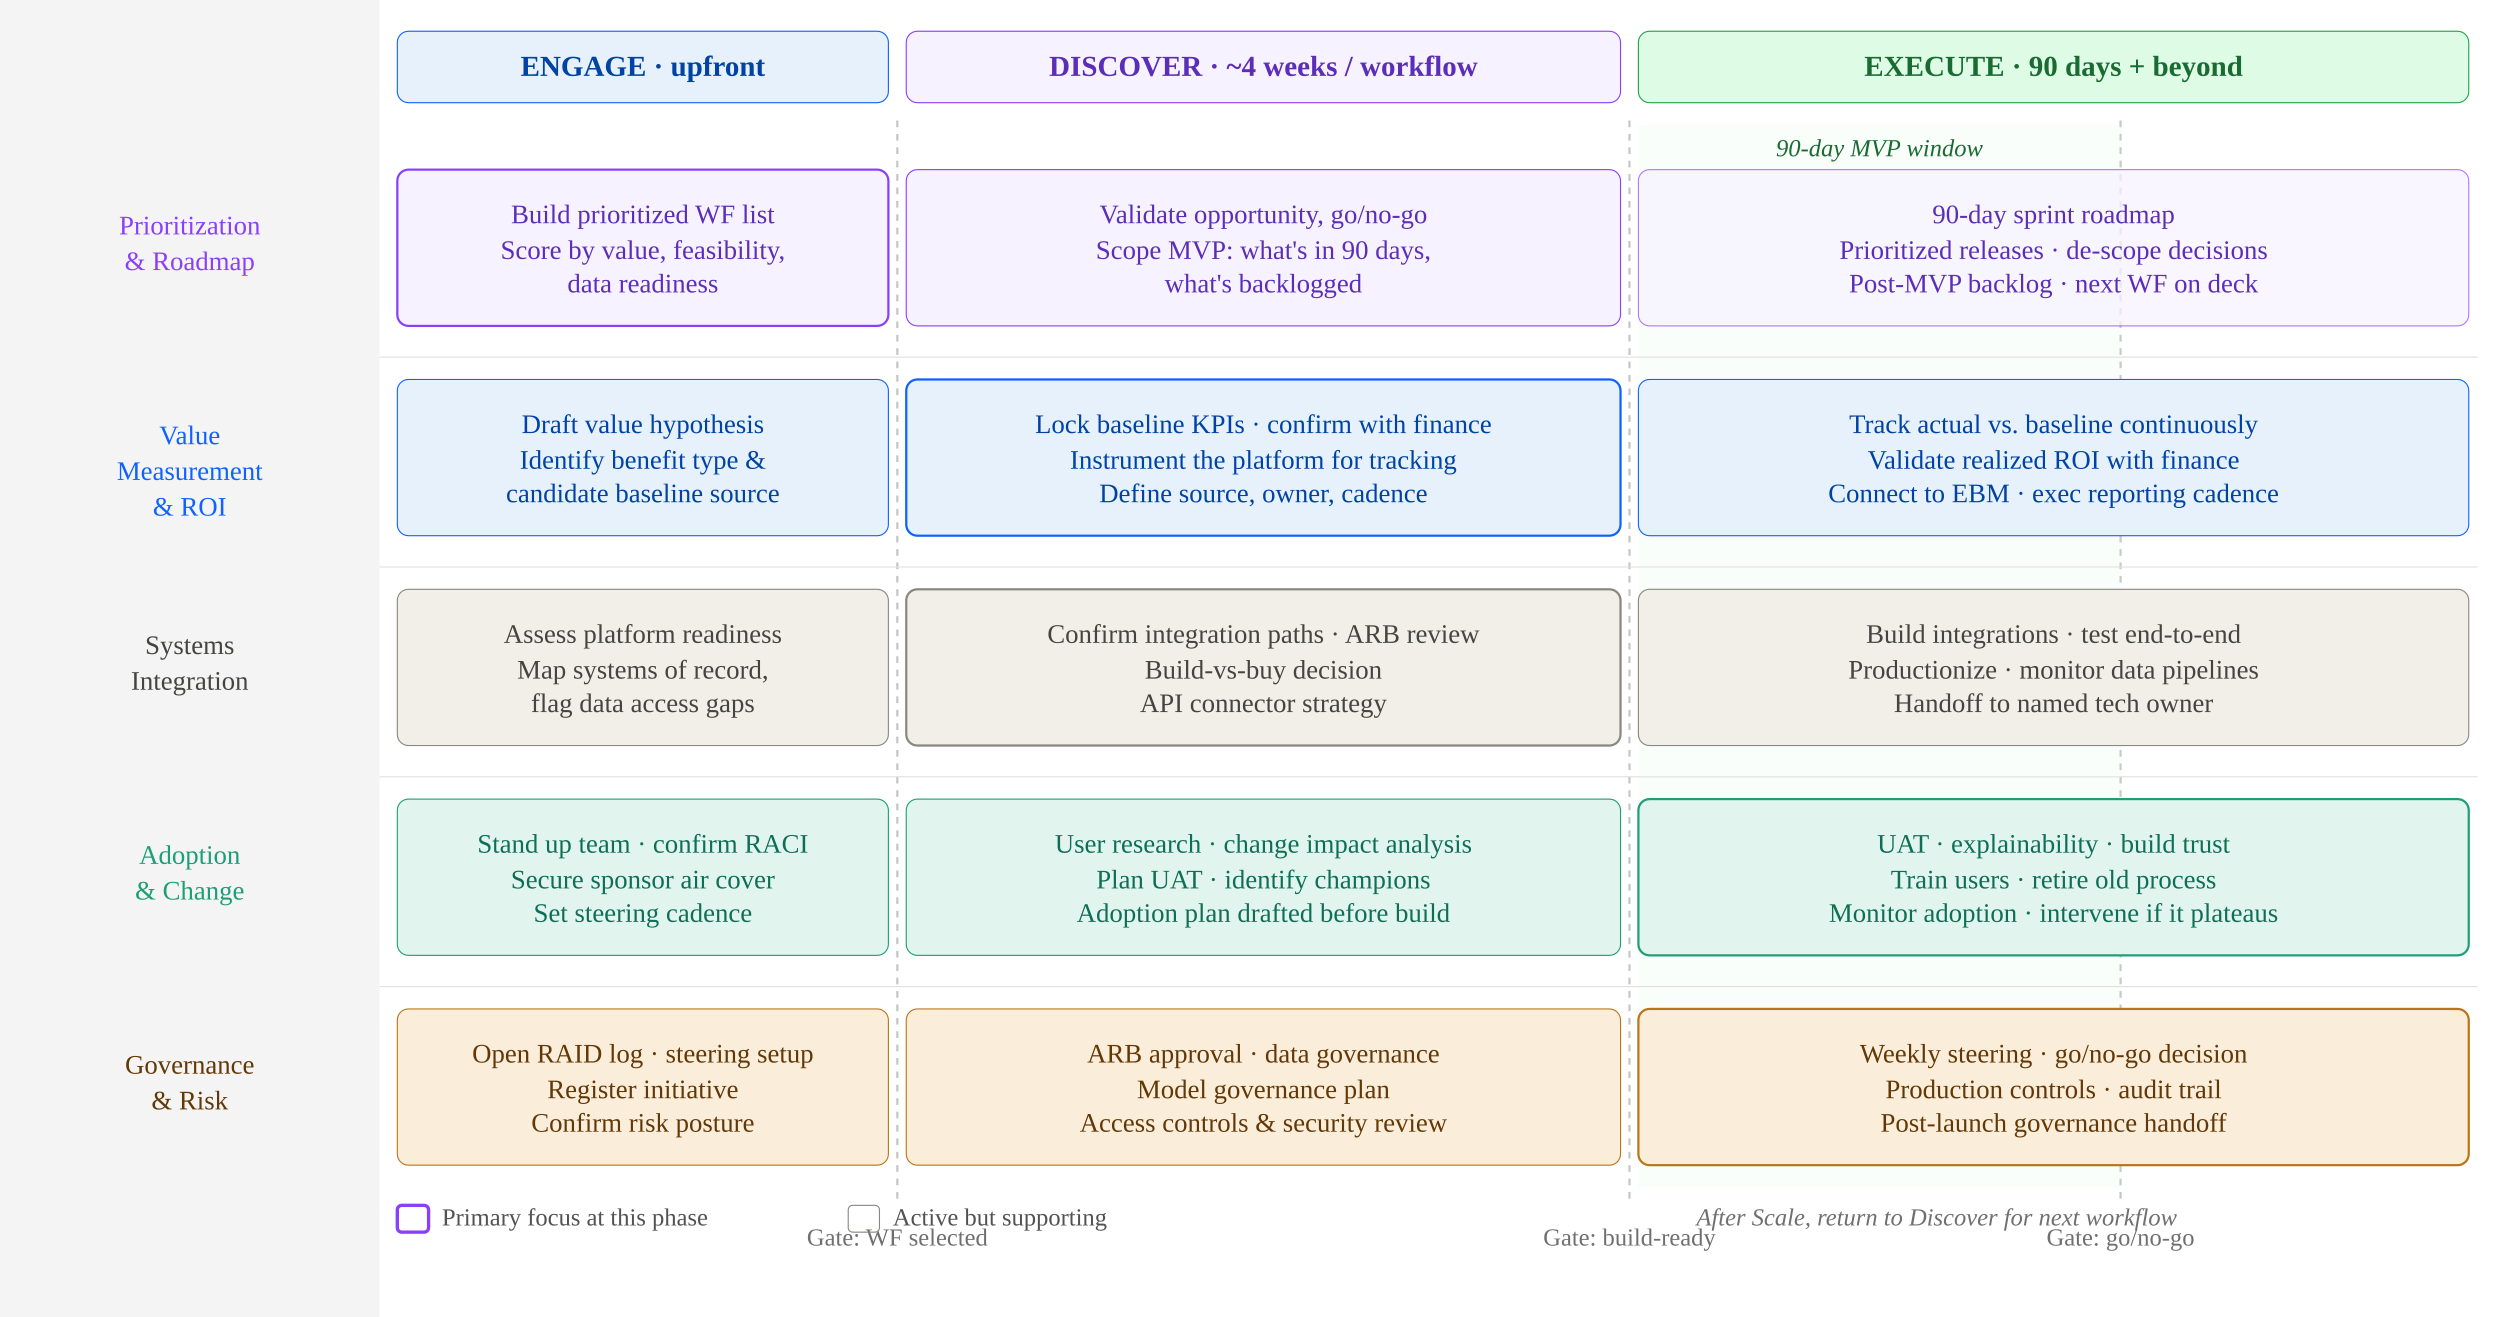
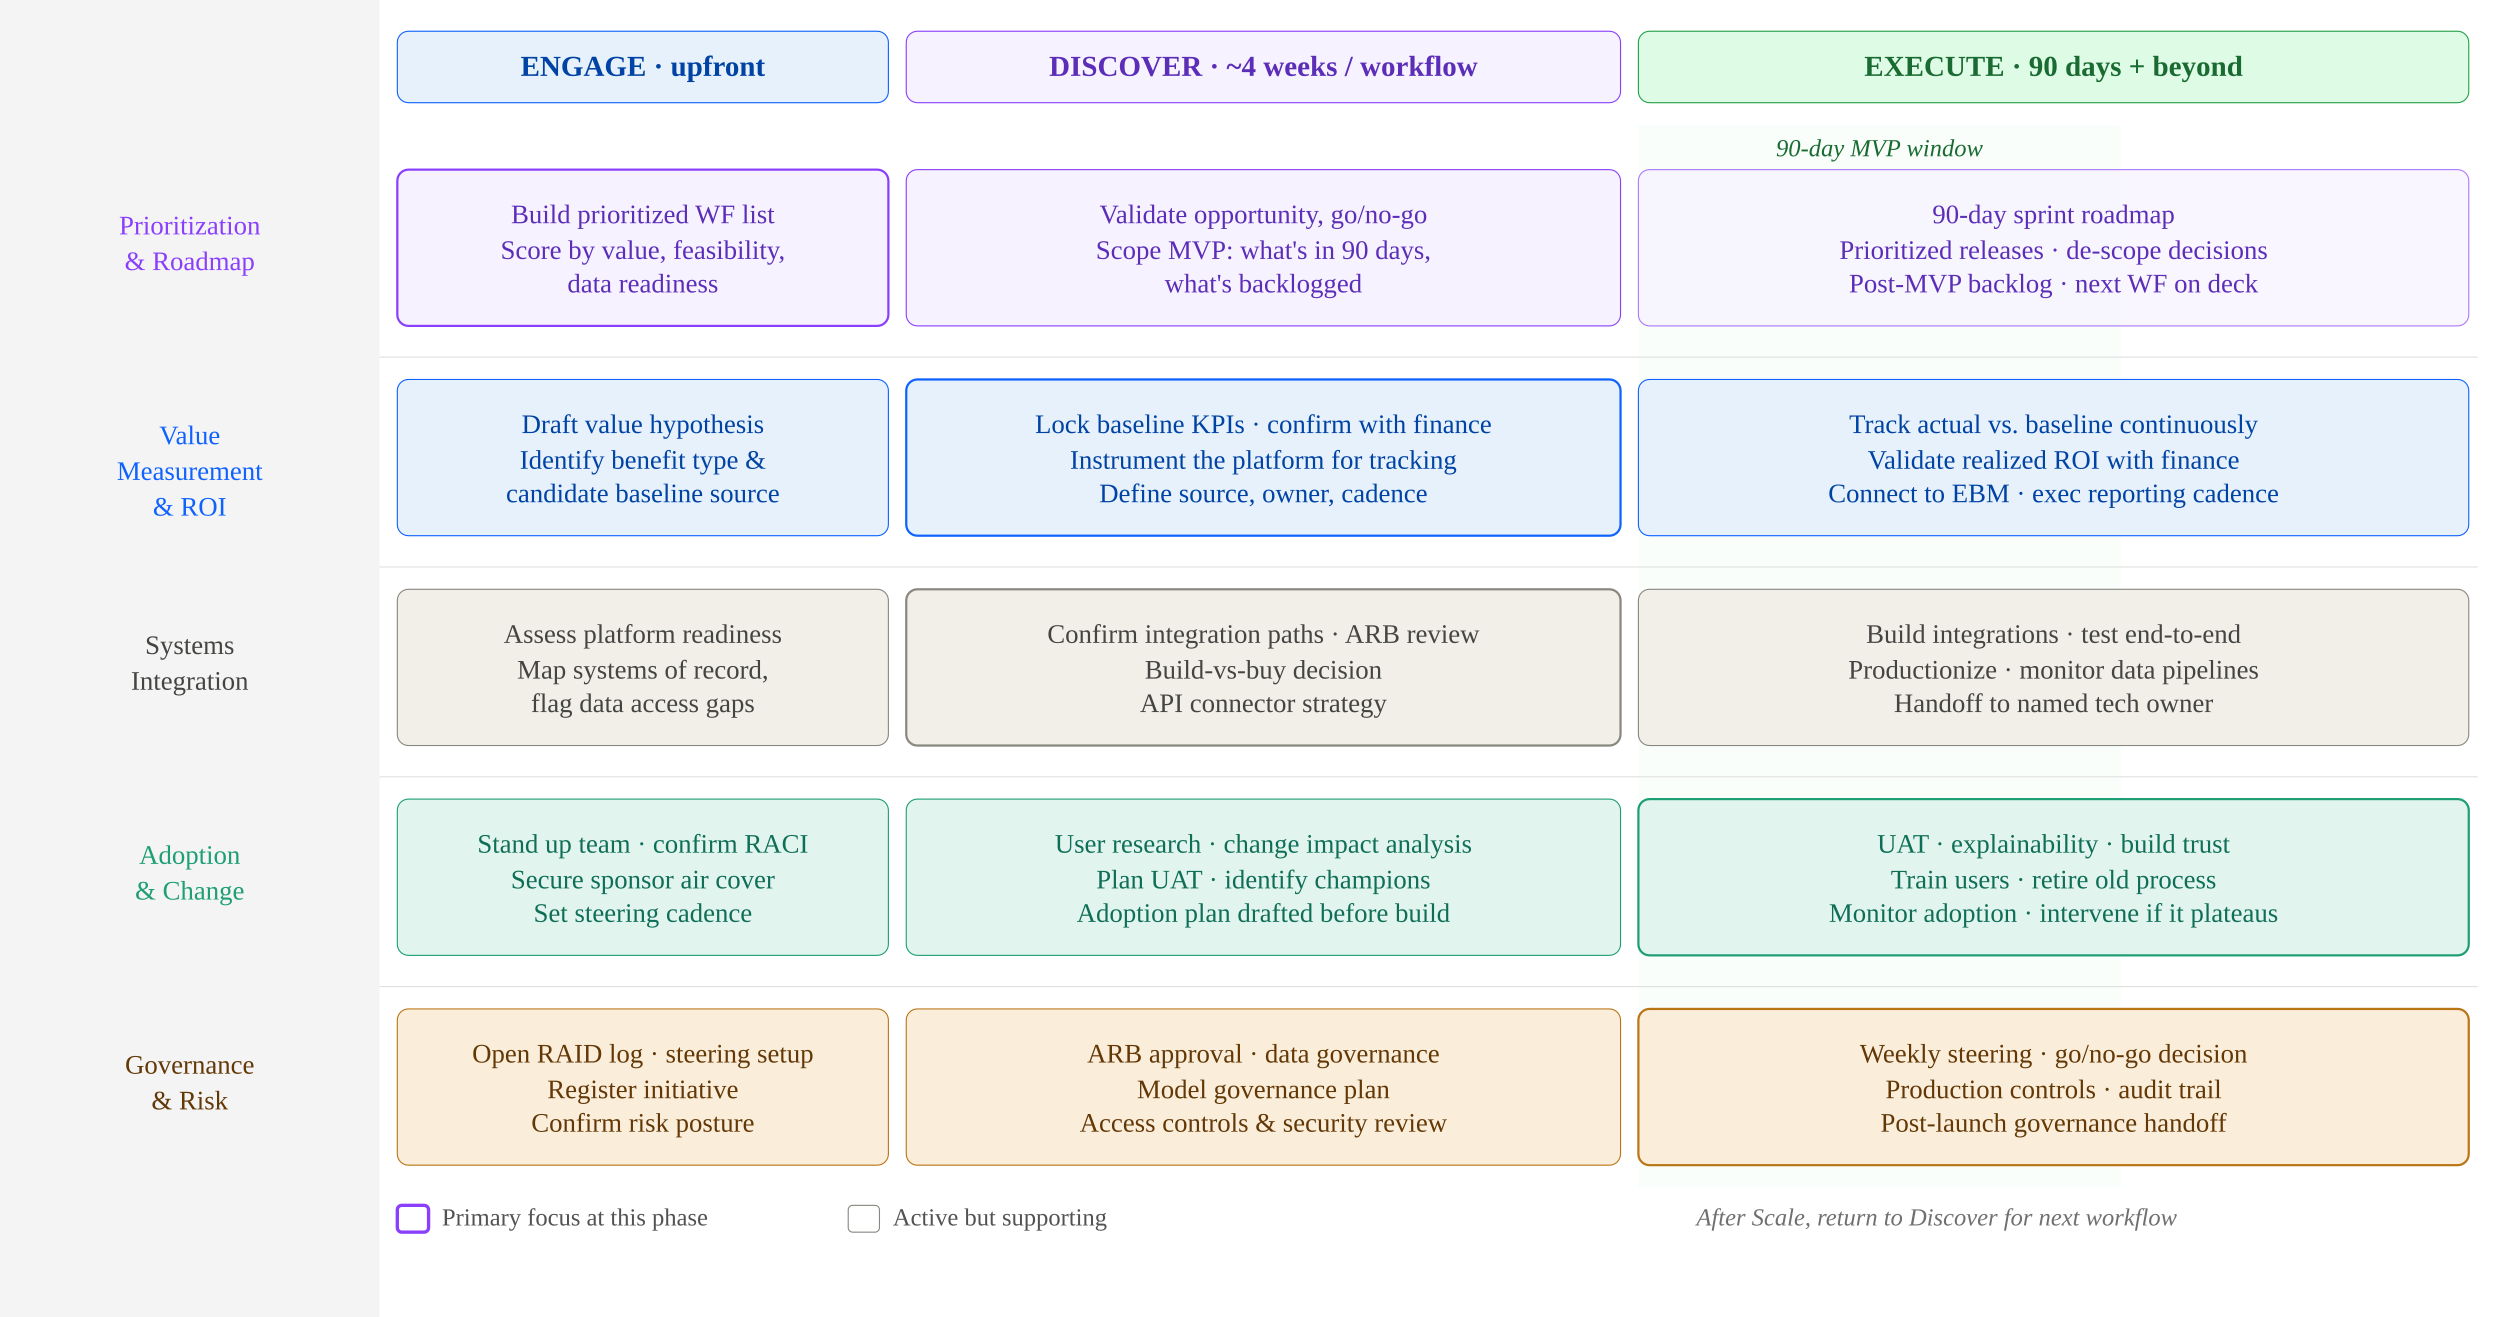
<svg xmlns="http://www.w3.org/2000/svg" viewBox="0 0 1120 590" role="img">
  <defs>
    <marker id="ar2" viewBox="0 0 10 10" refX="8" refY="5" markerWidth="6" markerHeight="6" orient="auto-start-reverse">
      <path d="M2 1L8 5L2 9" fill="none" stroke="context-stroke" stroke-width="1.5" stroke-linecap="round" stroke-linejoin="round" />
    </marker>
  </defs>
  <rect x="0" y="0" width="170" height="590" fill="#f4f4f4" />
  <rect x="178" y="14" width="220" height="32" rx="5" fill="#e6f1fb" stroke="#0f62fe" stroke-width="0.5" />
  <text class="svg-text" x="288" y="34" text-anchor="middle" font-size="13" font-weight="600" fill="#0043a4">ENGAGE · upfront</text>
  <rect x="406" y="14" width="320" height="32" rx="5" fill="#f6f2ff" stroke="#8a3ffc" stroke-width="0.5" />
  <text class="svg-text" x="566" y="34" text-anchor="middle" font-size="13" font-weight="600" fill="#5c2eb8">DISCOVER · ~4 weeks / workflow</text>
  <rect x="734" y="14" width="372" height="32" rx="5" fill="#defbe6" stroke="#24a148" stroke-width="0.5" />
  <text class="svg-text" x="920" y="34" text-anchor="middle" font-size="13" font-weight="600" fill="#1a6b32">EXECUTE · 90 days + beyond</text>
-   <line x1="402" y1="54" x2="402" y2="540" stroke="#c6c6c6" stroke-width="1" stroke-dasharray="3 3" />
-   <line x1="730" y1="54" x2="730" y2="540" stroke="#c6c6c6" stroke-width="1" stroke-dasharray="3 3" />
-   <line x1="950" y1="54" x2="950" y2="540" stroke="#c6c6c6" stroke-width="1" stroke-dasharray="3 3" />
-   <text class="svg-text" x="402" y="558" text-anchor="middle" font-size="11" fill="#6f6f6f">Gate: WF selected</text>
-   <text class="svg-text" x="730" y="558" text-anchor="middle" font-size="11" fill="#6f6f6f">Gate: build-ready</text>
-   <text class="svg-text" x="950" y="558" text-anchor="middle" font-size="11" fill="#6f6f6f">Gate: go/no-go</text>
  <rect x="734" y="56" width="216" height="476" fill="#defbe6" opacity="0.18" />
  <text class="svg-text" x="842" y="70" text-anchor="middle" font-size="11" fill="#1a6b32" font-style="italic">90-day MVP window</text>
  <line x1="170" y1="160" x2="1110" y2="160" stroke="#e0e0e0" stroke-width="0.5" />
  <line x1="170" y1="254" x2="1110" y2="254" stroke="#e0e0e0" stroke-width="0.5" />
  <line x1="170" y1="348" x2="1110" y2="348" stroke="#e0e0e0" stroke-width="0.5" />
  <line x1="170" y1="442" x2="1110" y2="442" stroke="#e0e0e0" stroke-width="0.5" />
  <text class="svg-text" x="85" y="105" text-anchor="middle" font-size="12" font-weight="500" fill="#8a3ffc">Prioritization</text>
  <text class="svg-text" x="85" y="121" text-anchor="middle" font-size="12" font-weight="500" fill="#8a3ffc">&amp; Roadmap</text>
  <rect x="178" y="76" width="220" height="70" rx="5" fill="#f6f2ff" stroke="#8a3ffc" stroke-width="1" />
  <text class="svg-text" x="288" y="100" text-anchor="middle" font-size="12" font-weight="500" fill="#5c2eb8">Build prioritized WF list</text>
  <text class="svg-text" x="288" y="116" text-anchor="middle" font-size="12" fill="#5c2eb8">Score by value, feasibility,</text>
  <text class="svg-text" x="288" y="131" text-anchor="middle" font-size="12" fill="#5c2eb8">data readiness</text>
  <rect x="406" y="76" width="320" height="70" rx="5" fill="#f6f2ff" stroke="#8a3ffc" stroke-width="0.5" />
  <text class="svg-text" x="566" y="100" text-anchor="middle" font-size="12" font-weight="500" fill="#5c2eb8">Validate opportunity, go/no-go</text>
  <text class="svg-text" x="566" y="116" text-anchor="middle" font-size="12" fill="#5c2eb8">Scope MVP: what's in 90 days,</text>
  <text class="svg-text" x="566" y="131" text-anchor="middle" font-size="12" fill="#5c2eb8">what's backlogged</text>
  <rect x="734" y="76" width="372" height="70" rx="5" fill="#f6f2ff" stroke="#8a3ffc" stroke-width="0.5" opacity="0.7" />
  <text class="svg-text" x="920" y="100" text-anchor="middle" font-size="12" font-weight="500" fill="#5c2eb8">90-day sprint roadmap</text>
  <text class="svg-text" x="920" y="116" text-anchor="middle" font-size="12" fill="#5c2eb8">Prioritized releases · de-scope decisions</text>
  <text class="svg-text" x="920" y="131" text-anchor="middle" font-size="12" fill="#5c2eb8">Post-MVP backlog · next WF on deck</text>
  <text class="svg-text" x="85" y="199" text-anchor="middle" font-size="12" font-weight="500" fill="#0f62fe">Value</text>
  <text class="svg-text" x="85" y="215" text-anchor="middle" font-size="12" font-weight="500" fill="#0f62fe">Measurement</text>
  <text class="svg-text" x="85" y="231" text-anchor="middle" font-size="12" font-weight="500" fill="#0f62fe">&amp; ROI</text>
  <rect x="178" y="170" width="220" height="70" rx="5" fill="#e6f1fb" stroke="#0f62fe" stroke-width="0.5" />
  <text class="svg-text" x="288" y="194" text-anchor="middle" font-size="12" font-weight="500" fill="#0043a4">Draft value hypothesis</text>
  <text class="svg-text" x="288" y="210" text-anchor="middle" font-size="12" fill="#0043a4">Identify benefit type &amp;</text>
  <text class="svg-text" x="288" y="225" text-anchor="middle" font-size="12" fill="#0043a4">candidate baseline source</text>
  <rect x="406" y="170" width="320" height="70" rx="5" fill="#e6f1fb" stroke="#0f62fe" stroke-width="1" />
  <text class="svg-text" x="566" y="194" text-anchor="middle" font-size="12" font-weight="500" fill="#0043a4">Lock baseline KPIs · confirm with finance</text>
  <text class="svg-text" x="566" y="210" text-anchor="middle" font-size="12" fill="#0043a4">Instrument the platform for tracking</text>
  <text class="svg-text" x="566" y="225" text-anchor="middle" font-size="12" fill="#0043a4">Define source, owner, cadence</text>
  <rect x="734" y="170" width="372" height="70" rx="5" fill="#e6f1fb" stroke="#0f62fe" stroke-width="0.5" />
  <text class="svg-text" x="920" y="194" text-anchor="middle" font-size="12" font-weight="500" fill="#0043a4">Track actual vs. baseline continuously</text>
  <text class="svg-text" x="920" y="210" text-anchor="middle" font-size="12" fill="#0043a4">Validate realized ROI with finance</text>
  <text class="svg-text" x="920" y="225" text-anchor="middle" font-size="12" fill="#0043a4">Connect to EBM · exec reporting cadence</text>
  <text class="svg-text" x="85" y="293" text-anchor="middle" font-size="12" font-weight="500" fill="#444441">Systems</text>
  <text class="svg-text" x="85" y="309" text-anchor="middle" font-size="12" font-weight="500" fill="#444441">Integration</text>
  <rect x="178" y="264" width="220" height="70" rx="5" fill="#f1efe8" stroke="#888780" stroke-width="0.5" />
  <text class="svg-text" x="288" y="288" text-anchor="middle" font-size="12" font-weight="500" fill="#444441">Assess platform readiness</text>
  <text class="svg-text" x="288" y="304" text-anchor="middle" font-size="12" fill="#444441">Map systems of record,</text>
  <text class="svg-text" x="288" y="319" text-anchor="middle" font-size="12" fill="#444441">flag data access gaps</text>
  <rect x="406" y="264" width="320" height="70" rx="5" fill="#f1efe8" stroke="#888780" stroke-width="1" />
  <text class="svg-text" x="566" y="288" text-anchor="middle" font-size="12" font-weight="500" fill="#444441">Confirm integration paths · ARB review</text>
  <text class="svg-text" x="566" y="304" text-anchor="middle" font-size="12" fill="#444441">Build-vs-buy decision</text>
  <text class="svg-text" x="566" y="319" text-anchor="middle" font-size="12" fill="#444441">API connector strategy</text>
  <rect x="734" y="264" width="372" height="70" rx="5" fill="#f1efe8" stroke="#888780" stroke-width="0.5" />
  <text class="svg-text" x="920" y="288" text-anchor="middle" font-size="12" font-weight="500" fill="#444441">Build integrations · test end-to-end</text>
  <text class="svg-text" x="920" y="304" text-anchor="middle" font-size="12" fill="#444441">Productionize · monitor data pipelines</text>
  <text class="svg-text" x="920" y="319" text-anchor="middle" font-size="12" fill="#444441">Handoff to named tech owner</text>
  <text class="svg-text" x="85" y="387" text-anchor="middle" font-size="12" font-weight="500" fill="#1d9e75">Adoption</text>
  <text class="svg-text" x="85" y="403" text-anchor="middle" font-size="12" font-weight="500" fill="#1d9e75">&amp; Change</text>
  <rect x="178" y="358" width="220" height="70" rx="5" fill="#e1f5ee" stroke="#1d9e75" stroke-width="0.5" />
  <text class="svg-text" x="288" y="382" text-anchor="middle" font-size="12" font-weight="500" fill="#0f6e56">Stand up team · confirm RACI</text>
  <text class="svg-text" x="288" y="398" text-anchor="middle" font-size="12" fill="#0f6e56">Secure sponsor air cover</text>
  <text class="svg-text" x="288" y="413" text-anchor="middle" font-size="12" fill="#0f6e56">Set steering cadence</text>
  <rect x="406" y="358" width="320" height="70" rx="5" fill="#e1f5ee" stroke="#1d9e75" stroke-width="0.5" />
  <text class="svg-text" x="566" y="382" text-anchor="middle" font-size="12" font-weight="500" fill="#0f6e56">User research · change impact analysis</text>
  <text class="svg-text" x="566" y="398" text-anchor="middle" font-size="12" fill="#0f6e56">Plan UAT · identify champions</text>
  <text class="svg-text" x="566" y="413" text-anchor="middle" font-size="12" fill="#0f6e56">Adoption plan drafted before build</text>
  <rect x="734" y="358" width="372" height="70" rx="5" fill="#e1f5ee" stroke="#1d9e75" stroke-width="1" />
  <text class="svg-text" x="920" y="382" text-anchor="middle" font-size="12" font-weight="500" fill="#0f6e56">UAT · explainability · build trust</text>
  <text class="svg-text" x="920" y="398" text-anchor="middle" font-size="12" fill="#0f6e56">Train users · retire old process</text>
  <text class="svg-text" x="920" y="413" text-anchor="middle" font-size="12" fill="#0f6e56">Monitor adoption · intervene if it plateaus</text>
  <text class="svg-text" x="85" y="481" text-anchor="middle" font-size="12" font-weight="500" fill="#633806">Governance</text>
  <text class="svg-text" x="85" y="497" text-anchor="middle" font-size="12" font-weight="500" fill="#633806">&amp; Risk</text>
  <rect x="178" y="452" width="220" height="70" rx="5" fill="#faeeda" stroke="#ba7517" stroke-width="0.5" />
  <text class="svg-text" x="288" y="476" text-anchor="middle" font-size="12" font-weight="500" fill="#633806">Open RAID log · steering setup</text>
  <text class="svg-text" x="288" y="492" text-anchor="middle" font-size="12" fill="#633806">Register initiative</text>
  <text class="svg-text" x="288" y="507" text-anchor="middle" font-size="12" fill="#633806">Confirm risk posture</text>
  <rect x="406" y="452" width="320" height="70" rx="5" fill="#faeeda" stroke="#ba7517" stroke-width="0.5" />
  <text class="svg-text" x="566" y="476" text-anchor="middle" font-size="12" font-weight="500" fill="#633806">ARB approval · data governance</text>
  <text class="svg-text" x="566" y="492" text-anchor="middle" font-size="12" fill="#633806">Model governance plan</text>
  <text class="svg-text" x="566" y="507" text-anchor="middle" font-size="12" fill="#633806">Access controls &amp; security review</text>
  <rect x="734" y="452" width="372" height="70" rx="5" fill="#faeeda" stroke="#ba7517" stroke-width="1" />
  <text class="svg-text" x="920" y="476" text-anchor="middle" font-size="12" font-weight="500" fill="#633806">Weekly steering · go/no-go decision</text>
  <text class="svg-text" x="920" y="492" text-anchor="middle" font-size="12" fill="#633806">Production controls · audit trail</text>
  <text class="svg-text" x="920" y="507" text-anchor="middle" font-size="12" fill="#633806">Post-launch governance handoff</text>
  <rect x="178" y="540" width="14" height="12" rx="2" fill="none" stroke="#8a3ffc" stroke-width="1.5" />
  <text class="svg-text" x="198" y="549" font-size="11" fill="#525252">Primary focus at this phase</text>
  <rect x="380" y="540" width="14" height="12" rx="2" fill="none" stroke="#888780" stroke-width="0.5" />
  <text class="svg-text" x="400" y="549" font-size="11" fill="#525252">Active but supporting</text>
  <text class="svg-text" x="760" y="549" font-size="11" fill="#6f6f6f" font-style="italic">After Scale, return to Discover for next workflow</text>
</svg>
